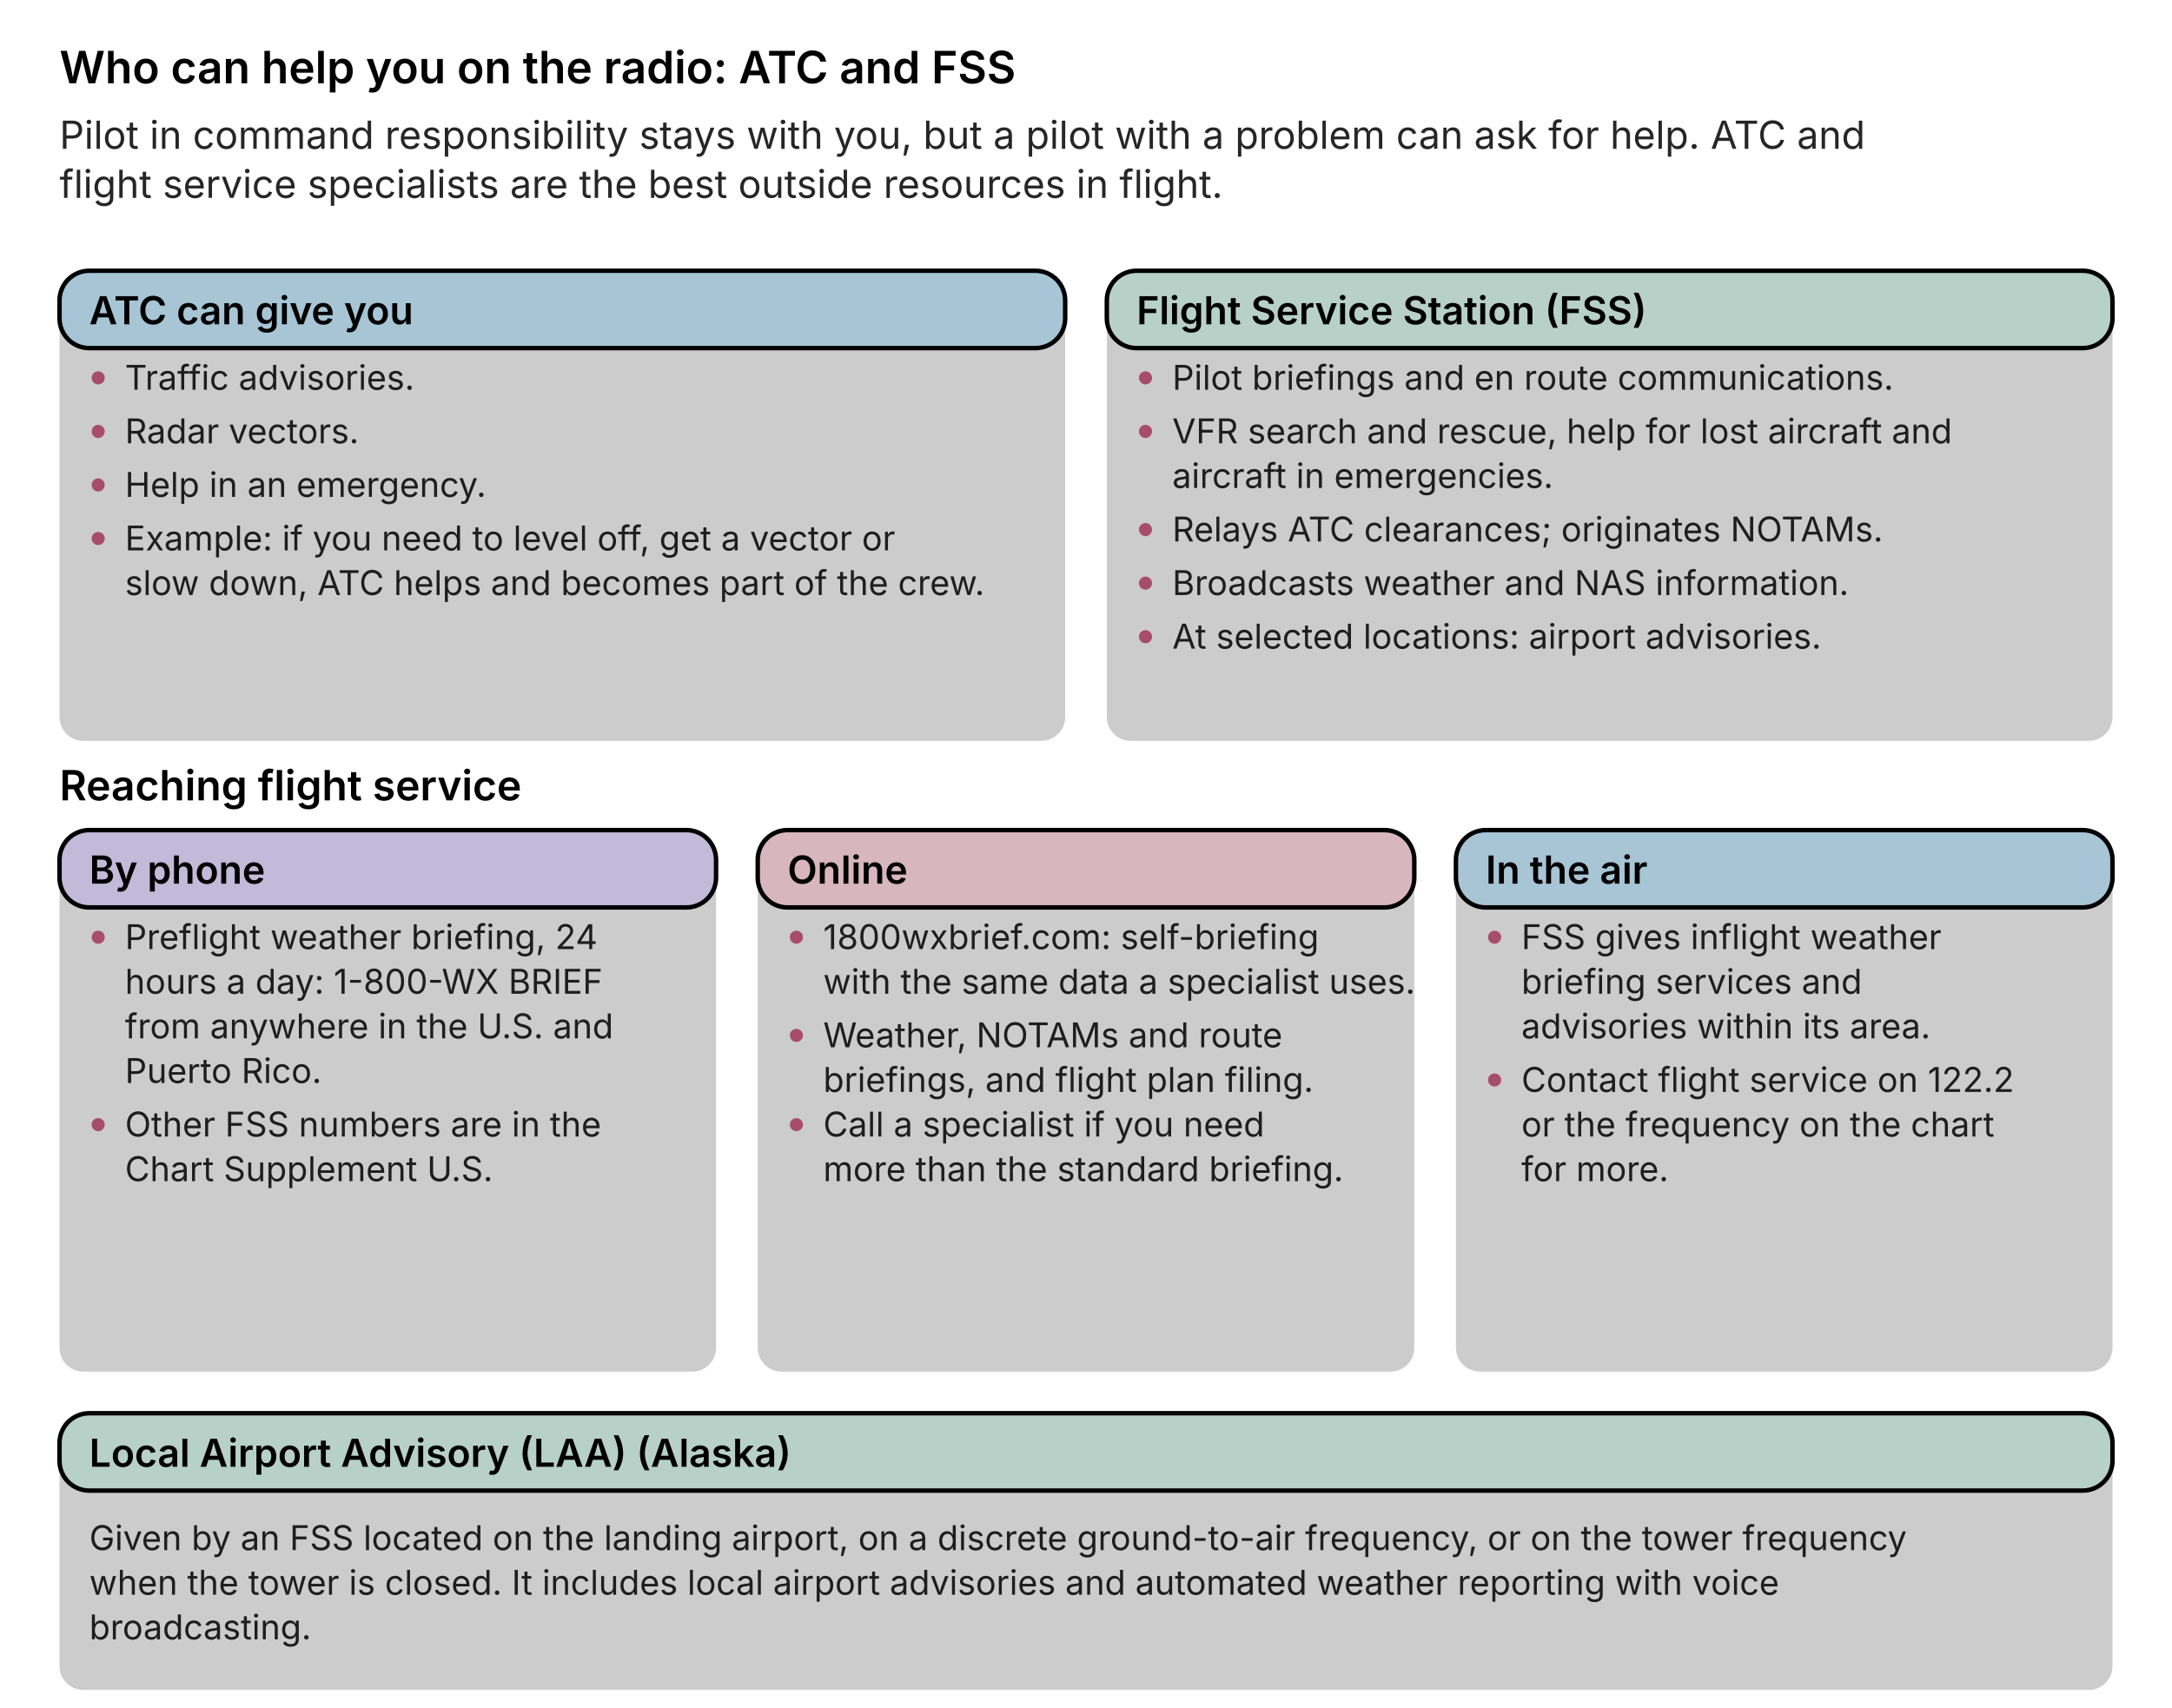
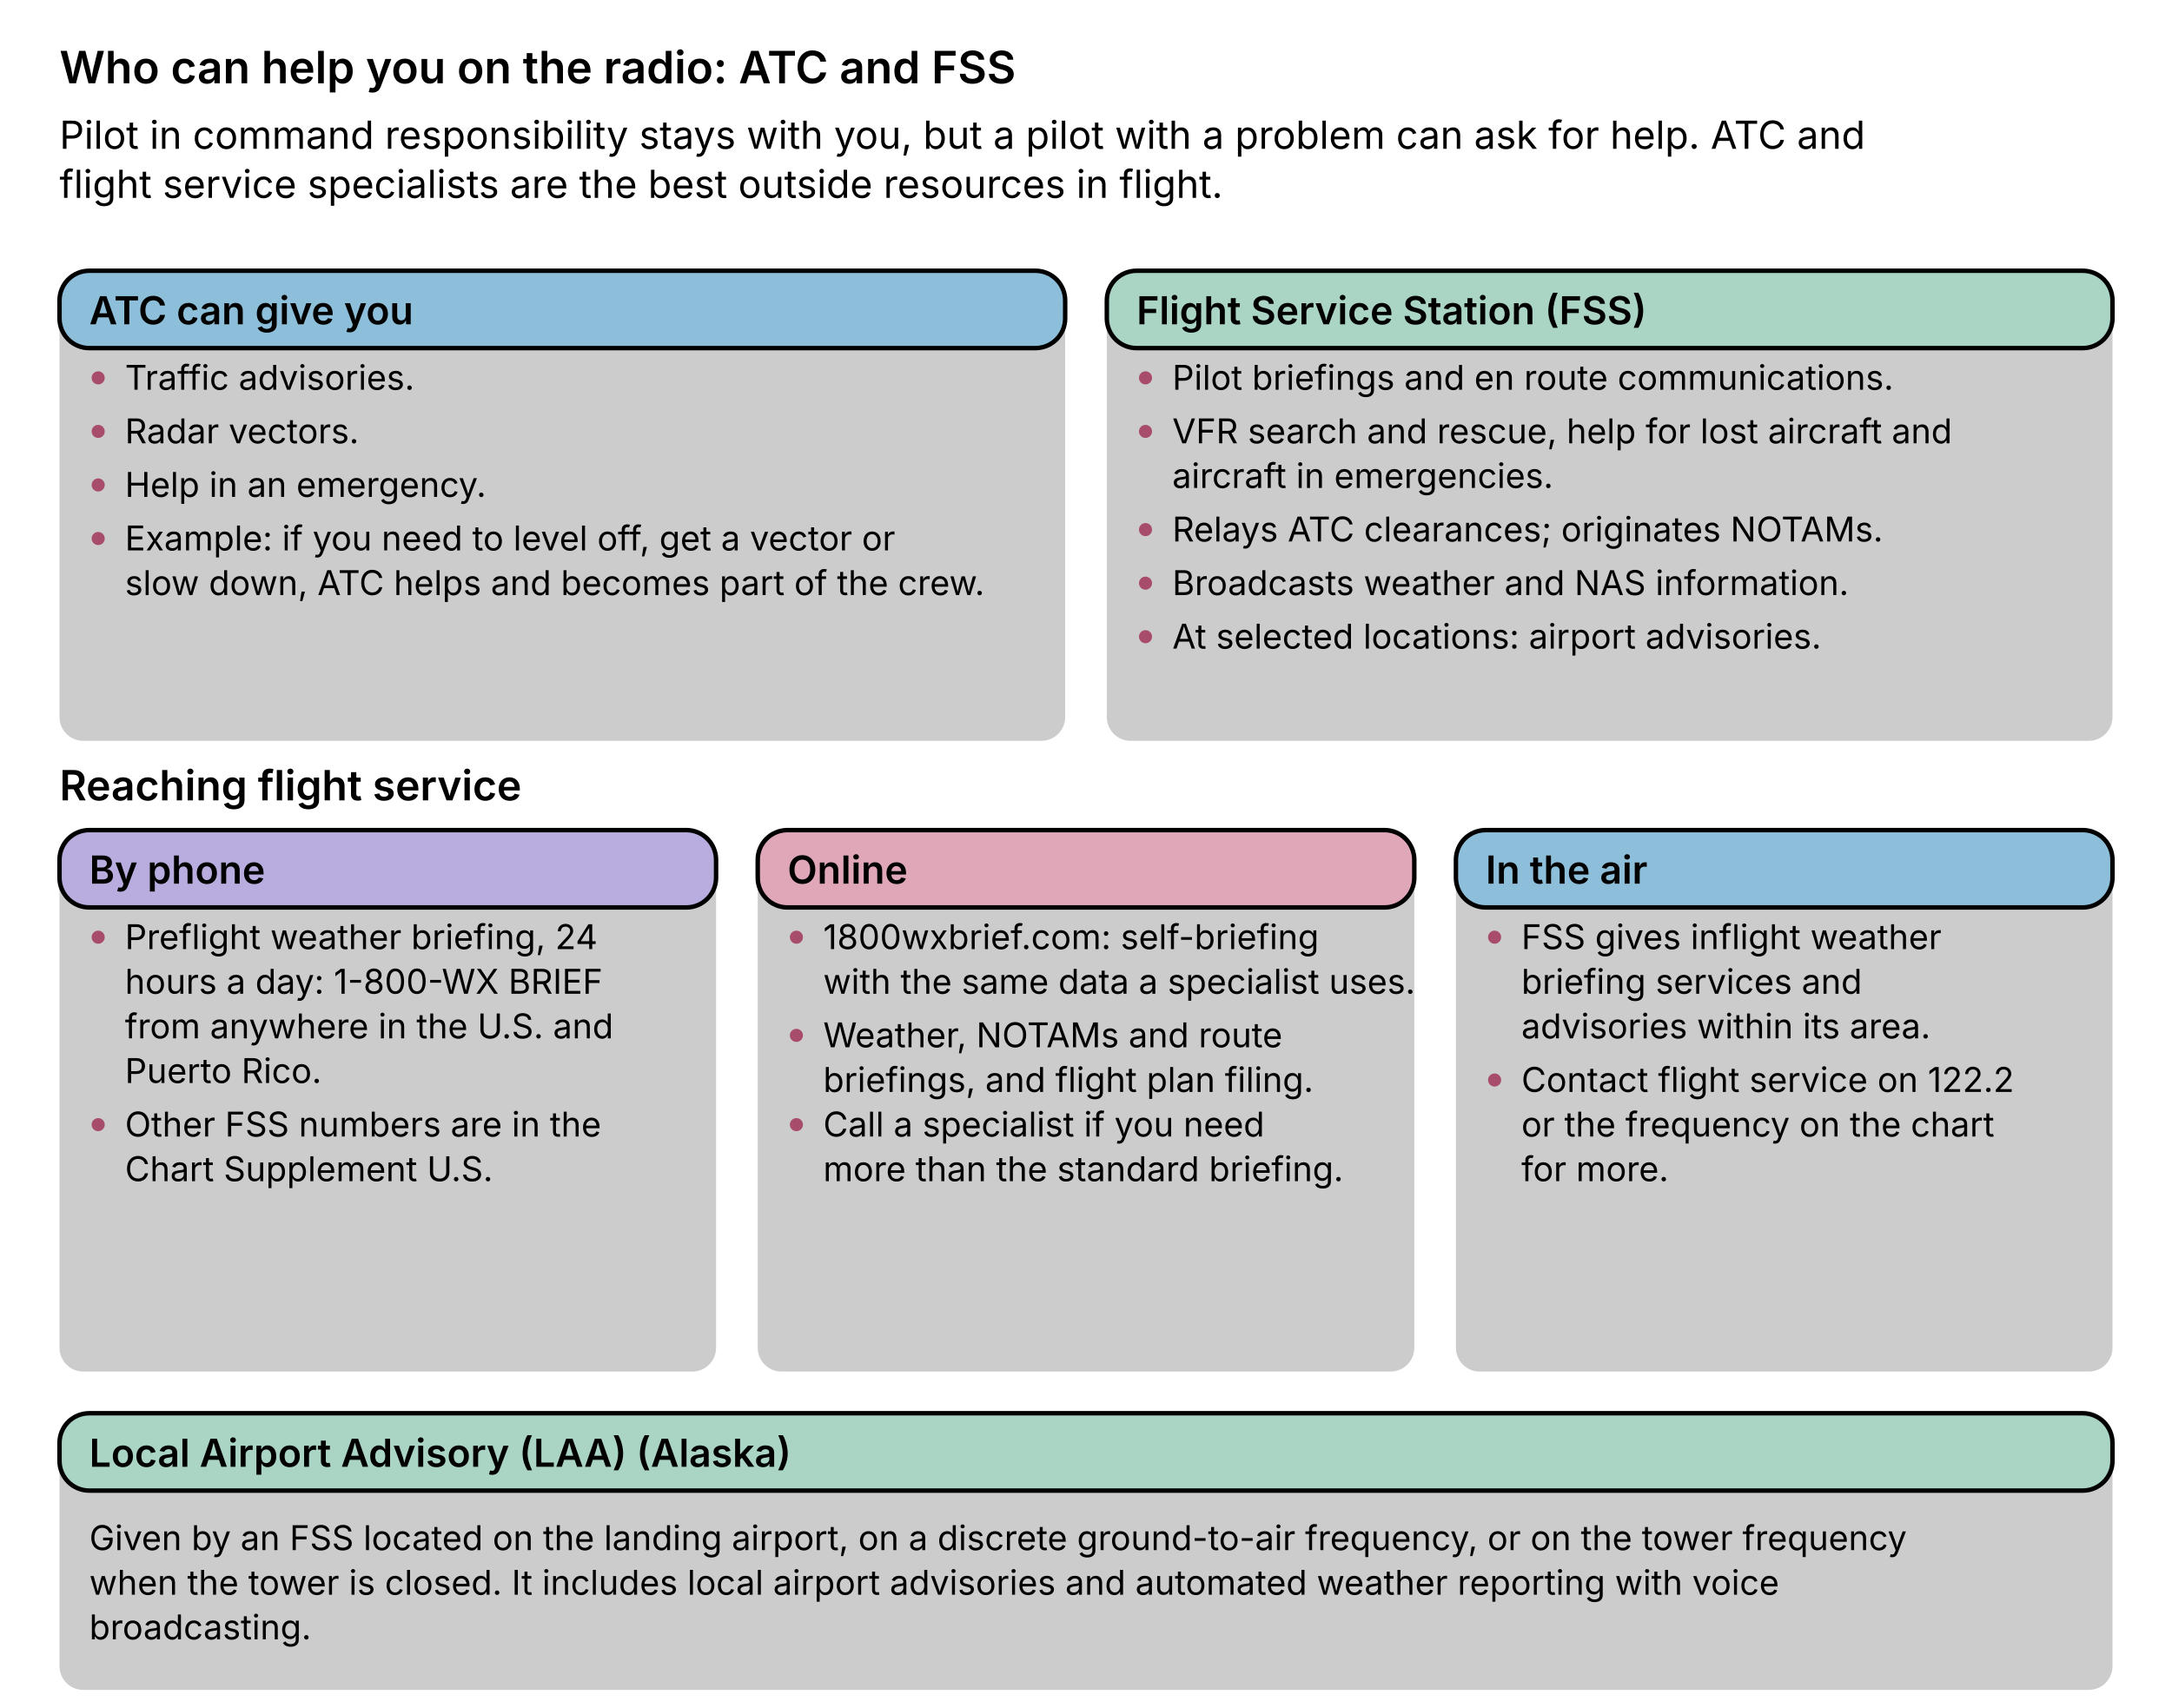
<svg xmlns="http://www.w3.org/2000/svg" viewBox="0 0 730 574" role="img" aria-labelledby="ti de">
-   <style>.t{fill:currentColor;font:600 22px system-ui,-apple-system,"Segoe UI",sans-serif}.s{fill:currentColor;font:400 19px system-ui,-apple-system,"Segoe UI",sans-serif;opacity:.85}.o{fill:none;stroke:currentColor;stroke-width:3;stroke-linejoin:round;stroke-linecap:round}.d{stroke-dasharray:10 8}.m{text-anchor:middle}.e{text-anchor:end}.sky{fill:var(--palette-sky,#8EBFDA);fill-opacity:.6}.lav{fill:var(--palette-lavender,#B9ADDF);fill-opacity:.6}.mint{fill:var(--palette-mint,#AAD4C4);fill-opacity:.6}.rose{fill:var(--palette-rose,#DFA7B8);fill-opacity:.6}.acc{stroke:var(--palette-berry,#A84C6B);fill:none;stroke-width:4;stroke-linecap:round}.ah{fill:var(--palette-berry,#A84C6B)}.cl{fill:currentColor;fill-opacity:.2}.dk{stroke:currentColor;fill:none;stroke-width:4;stroke-linecap:round}.dh{fill:currentColor}.q0{font-size:11.5px}.q1{font-size:13px}.q2{stroke:currentColor;stroke-width:1.5}</style>
+   <style>.t{fill:currentColor;font:600 22px system-ui,-apple-system,"Segoe UI",sans-serif}.s{fill:currentColor;font:400 19px system-ui,-apple-system,"Segoe UI",sans-serif;opacity:var(--diagram-text-opacity,.85)}.o{fill:none;stroke:currentColor;stroke-width:3;stroke-linejoin:round;stroke-linecap:round}.d{stroke-dasharray:10 8}.m{text-anchor:middle}.e{text-anchor:end}.sky{fill:var(--palette-sky,#8EBFDA);fill-opacity:var(--diagram-fill-opacity,.6)}.lav{fill:var(--palette-lavender,#B9ADDF);fill-opacity:var(--diagram-fill-opacity,.6)}.mint{fill:var(--palette-mint,#AAD4C4);fill-opacity:var(--diagram-fill-opacity,.6)}.rose{fill:var(--palette-rose,#DFA7B8);fill-opacity:var(--diagram-fill-opacity,.6)}.acc{stroke:var(--palette-berry,#A84C6B);fill:none;stroke-width:4;stroke-linecap:round}.ah{fill:var(--palette-berry,#A84C6B)}.cl{fill:currentColor;fill-opacity:.2}.dk{stroke:currentColor;fill:none;stroke-width:4;stroke-linecap:round}.dh{fill:currentColor}.q0{font-size:11.5px}.q1{font-size:13px}.q2{stroke:currentColor;stroke-width:1.5}</style>
  <text class="t" x="20" y="28" style="font-size:15px">Who can help you on the radio: ATC and FSS</text>
  <text class="s q1" x="20" y="50">Pilot in command responsibility stays with you, but a pilot with a problem can ask for help. ATC and</text>
  <text class="s q1" x="20" y="66.5">flight service specialists are the best outside resources in flight.</text>
  <rect class="cl" x="20" y="91" width="338" height="158" rx="8" />
  <rect x="20" y="91" width="338" height="26" rx="10" class="sky q2" />
  <text class="t q1" x="30" y="109">ATC can give you</text>
  <circle cx="33" cy="127" r="2.2" class="ah" />
  <text class="s q0" x="42" y="131">Traffic advisories.</text>
  <circle cx="33" cy="145" r="2.2" class="ah" />
  <text class="s q0" x="42" y="149">Radar vectors.</text>
  <circle cx="33" cy="163" r="2.2" class="ah" />
  <text class="s q0" x="42" y="167">Help in an emergency.</text>
  <circle cx="33" cy="181" r="2.2" class="ah" />
  <text class="s q0" x="42" y="185">Example: if you need to level off, get a vector or</text>
  <text class="s q0" x="42" y="200">slow down, ATC helps and becomes part of the crew.</text>
  <rect class="cl" x="372" y="91" width="338" height="158" rx="8" />
  <rect x="372" y="91" width="338" height="26" rx="10" class="mint q2" />
  <text class="t q1" x="382" y="109">Flight Service Station (FSS)</text>
  <circle cx="385" cy="127" r="2.2" class="ah" />
  <text class="s q0" x="394" y="131">Pilot briefings and en route communications.</text>
  <circle cx="385" cy="145" r="2.2" class="ah" />
  <text class="s q0" x="394" y="149">VFR search and rescue, help for lost aircraft and</text>
  <text class="s q0" x="394" y="164">aircraft in emergencies.</text>
  <circle cx="385" cy="178" r="2.2" class="ah" />
  <text class="s q0" x="394" y="182">Relays ATC clearances; originates NOTAMs.</text>
  <circle cx="385" cy="196" r="2.2" class="ah" />
  <text class="s q0" x="394" y="200">Broadcasts weather and NAS information.</text>
  <circle cx="385" cy="214" r="2.2" class="ah" />
  <text class="s q0" x="394" y="218">At selected locations: airport advisories.</text>
  <text class="t" x="20" y="269" style="font-size:14px">Reaching flight service</text>
  <rect class="cl" x="20" y="279" width="220.67" height="182" rx="8" />
  <rect x="20" y="279" width="220.67" height="26" rx="10" class="lav q2" />
  <text class="t q1" x="30" y="297">By phone</text>
  <circle cx="33" cy="315" r="2.2" class="ah" />
  <text class="s q0" x="42" y="319">Preflight weather briefing, 24</text>
  <text class="s q0" x="42" y="334">hours a day: 1-800-WX BRIEF</text>
  <text class="s q0" x="42" y="349">from anywhere in the U.S. and</text>
  <text class="s q0" x="42" y="364">Puerto Rico.</text>
  <circle cx="33" cy="378" r="2.2" class="ah" />
  <text class="s q0" x="42" y="382">Other FSS numbers are in the</text>
  <text class="s q0" x="42" y="397">Chart Supplement U.S.</text>
  <rect class="cl" x="254.67" y="279" width="220.67" height="182" rx="8" />
  <rect x="254.67" y="279" width="220.67" height="26" rx="10" class="rose q2" />
  <text class="t q1" x="264.67" y="297">Online</text>
  <circle cx="267.67" cy="315" r="2.2" class="ah" />
  <text class="s q0" x="276.67" y="319">1800wxbrief.com: self-briefing</text>
  <text class="s q0" x="276.67" y="334">with the same data a specialist uses.</text>
  <circle cx="267.67" cy="348" r="2.2" class="ah" />
  <text class="s q0" x="276.67" y="352">Weather, NOTAMs and route</text>
  <text class="s q0" x="276.67" y="367">briefings, and flight plan filing.</text>
  <circle cx="267.67" cy="378" r="2.2" class="ah" />
  <text class="s q0" x="276.67" y="382">Call a specialist if you need</text>
  <text class="s q0" x="276.67" y="397">more than the standard briefing.</text>
  <rect class="cl" x="489.33" y="279" width="220.67" height="182" rx="8" />
  <rect x="489.33" y="279" width="220.67" height="26" rx="10" class="sky q2" />
  <text class="t q1" x="499.33" y="297">In the air</text>
  <circle cx="502.33" cy="315" r="2.2" class="ah" />
  <text class="s q0" x="511.33" y="319">FSS gives inflight weather</text>
  <text class="s q0" x="511.33" y="334">briefing services and</text>
  <text class="s q0" x="511.33" y="349">advisories within its area.</text>
  <circle cx="502.33" cy="363" r="2.2" class="ah" />
  <text class="s q0" x="511.33" y="367">Contact flight service on 122.2</text>
  <text class="s q0" x="511.33" y="382">or the frequency on the chart</text>
  <text class="s q0" x="511.33" y="397">for more.</text>
  <rect class="cl" x="20" y="475" width="690" height="93" rx="8" />
  <rect x="20" y="475" width="690" height="26" rx="10" class="mint q2" />
  <text class="t q1" x="30" y="493">Local Airport Advisory (LAA) (Alaska)</text>
  <text class="s q0" x="30" y="521">Given by an FSS located on the landing airport, on a discrete ground-to-air frequency, or on the tower frequency</text>
  <text class="s q0" x="30" y="536">when the tower is closed. It includes local airport advisories and automated weather reporting with voice</text>
  <text class="s q0" x="30" y="551">broadcasting.</text>
</svg>
